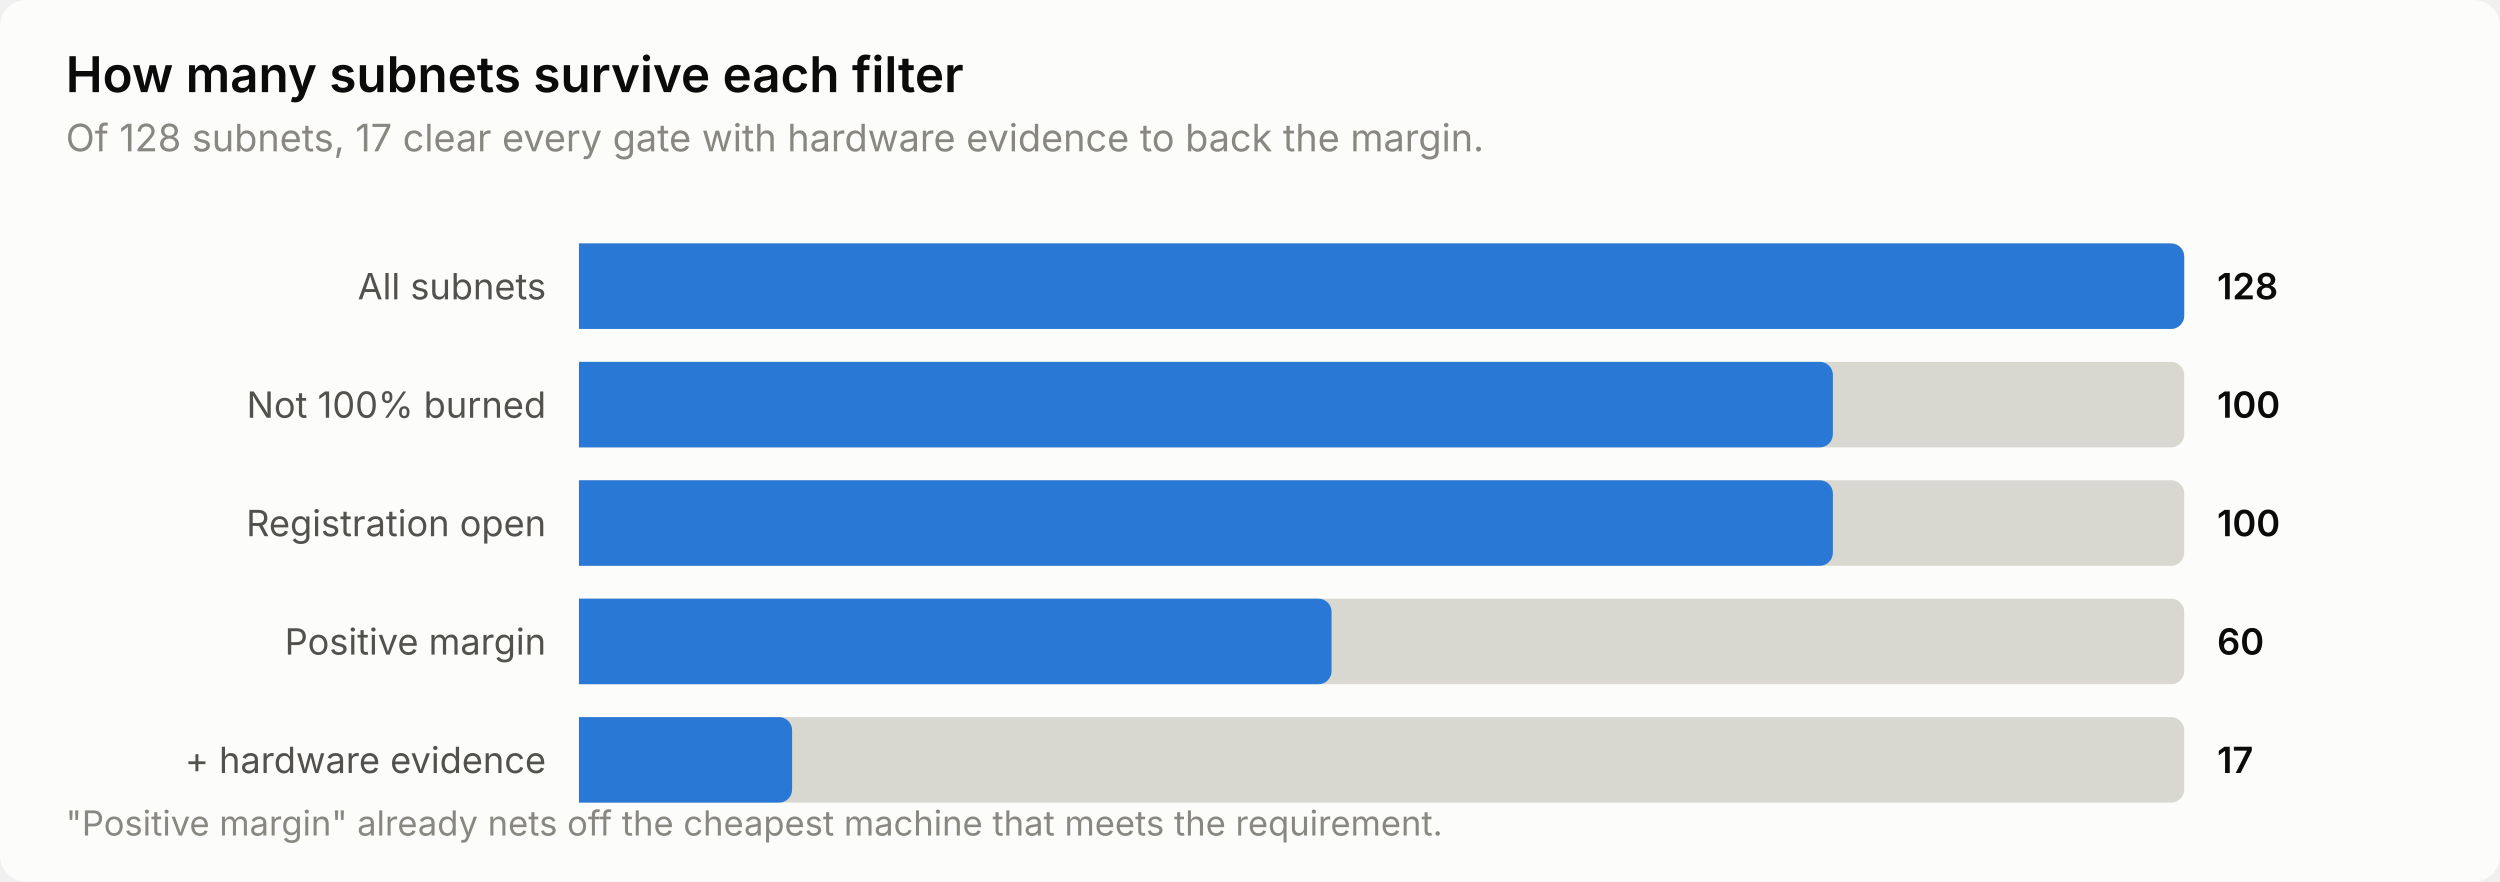
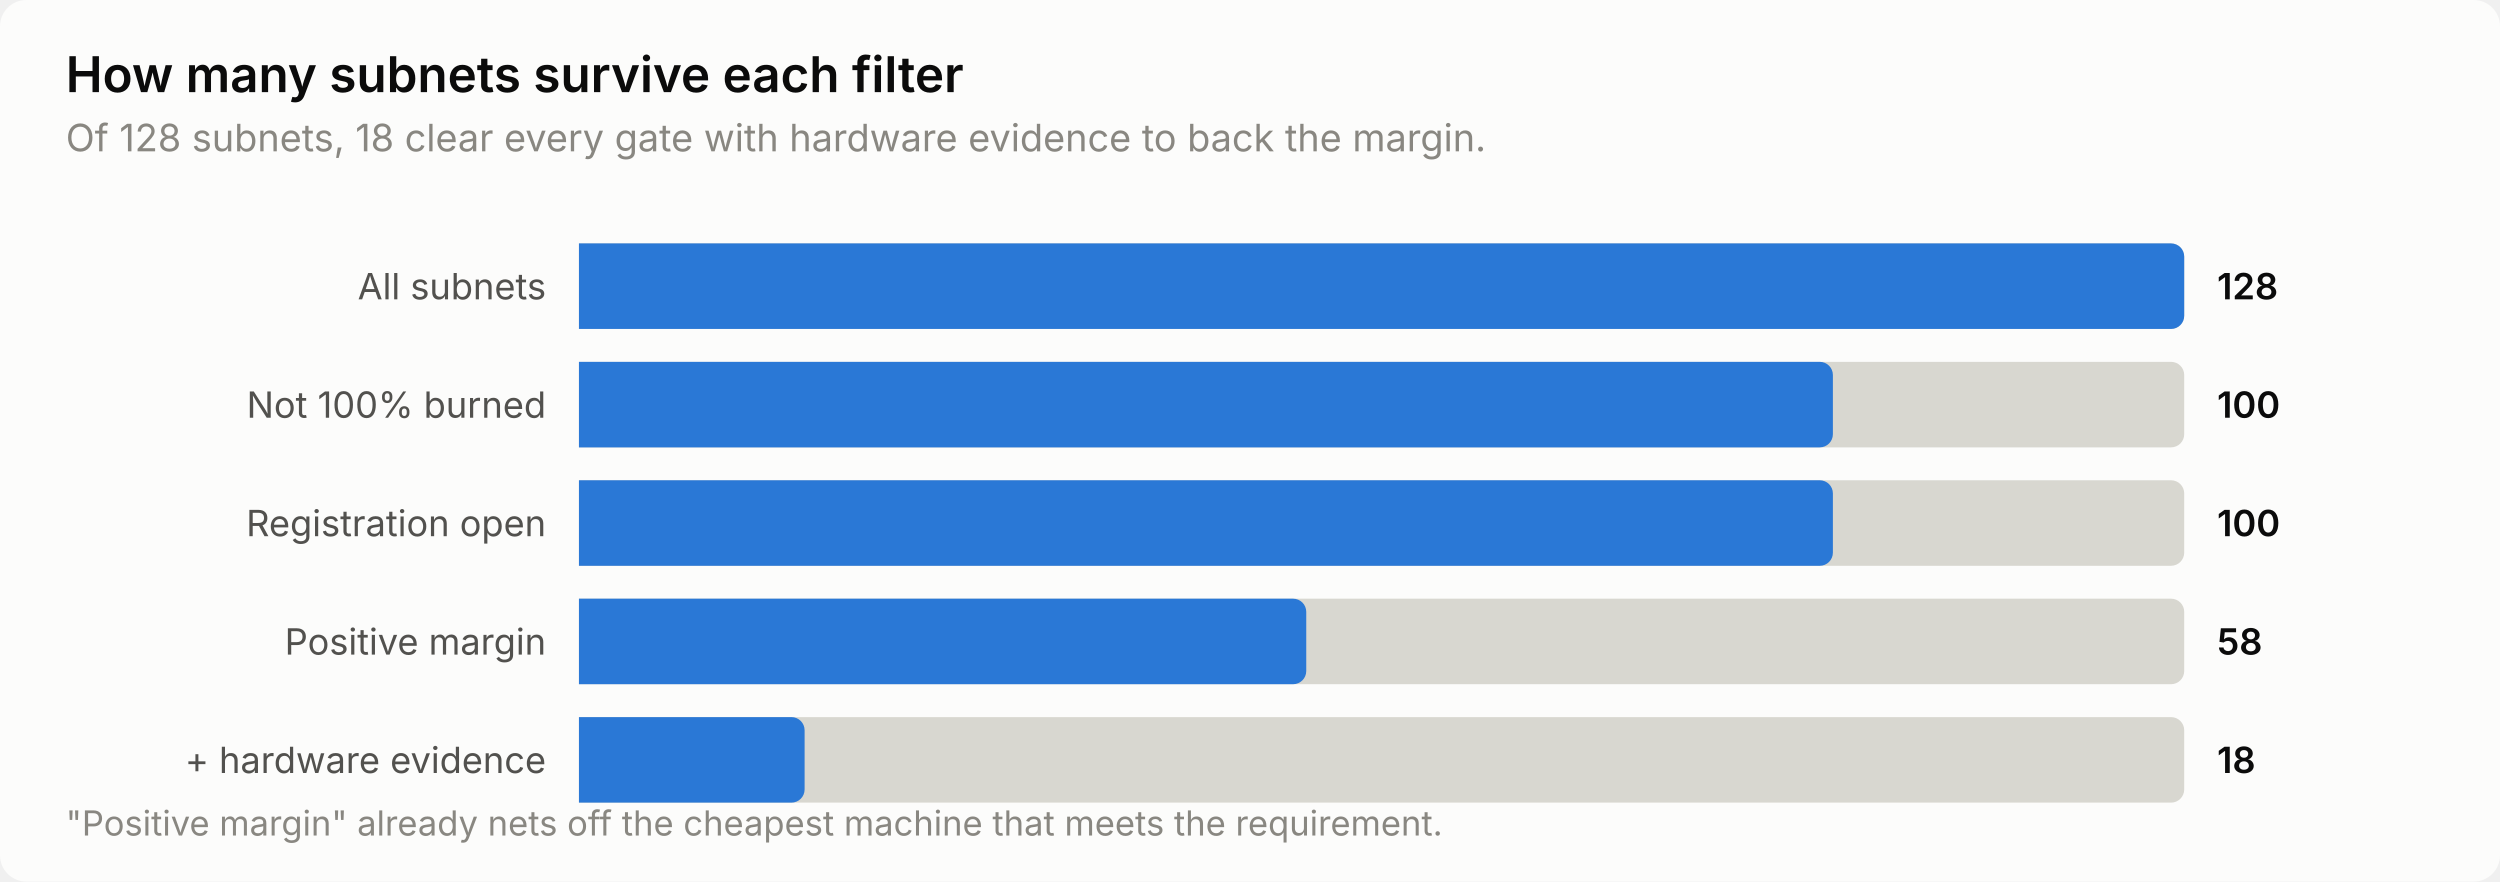
<svg xmlns="http://www.w3.org/2000/svg" width="760" height="268" viewBox="0 0 760 268" role="img" aria-label="How many subnets survive each filter">
  <style>
    text { font-family: system-ui, -apple-system, 'Segoe UI', sans-serif; }
    .t-title { font-size: 15px; font-weight: 600; }
    .t-sub { font-size: 11.5px; }
    .t-lab { font-size: 11px; }
    .t-val { font-size: 11px; font-weight: 600; font-variant-numeric: tabular-nums; }
    .t-tick { font-size: 10.5px; font-variant-numeric: tabular-nums; }

    .surface { fill: #fcfcfb; }
    .ink { fill: #0b0b0b; }
    .ink2 { fill: #52514e; }
    .muted { fill: #898781; }
    .grid { stroke: #e1e0d9; }
    .axis { stroke: #c3c2b7; }
    .accent { fill: #2a78d6; }
    .critical { fill: #d03b3b; }
    .deemph { fill: #d8d7d0; }

    @media (prefers-color-scheme: dark) {
      .surface { fill: #1a1a19; }
      .ink { fill: #ffffff; }
      .ink2 { fill: #c3c2b7; }
      .muted { fill: #898781; }
      .grid { stroke: #2c2c2a; }
      .axis { stroke: #383835; }
      .accent { fill: #3987e5; }
      .deemph { fill: #3a3a37; }
    }
</style>
  <rect class="surface" width="760" height="268" rx="8" />
  <text class="ink t-title" x="20" y="28">How many subnets survive each filter</text>
-   <text class="muted t-sub" x="20" y="46">Of 128 subnets, 17 clear every gate with hardware evidence to back the margin.</text>
+   <text class="muted t-sub" x="20" y="46">Of 128 subnets, 18 clear every gate with hardware evidence to back the margin.</text>
  <text class="ink2 t-lab" x="166" y="91" text-anchor="end">All subnets</text>
  <path class="deemph" d="M176.0,74.0 H660.0 a4.0,4.0 0 0 1 4.0,4.0 V96.0 a4.0,4.0 0 0 1 -4.0,4.0 H176.0 Z" />
  <path class="accent" d="M176.0,74.0 H660.0 a4.0,4.0 0 0 1 4.0,4.0 V96.0 a4.0,4.0 0 0 1 -4.0,4.0 H176.0 Z" />
  <text class="ink t-val" x="674" y="91">128</text>
  <text class="ink2 t-lab" x="166" y="127" text-anchor="end">Not 100% burned</text>
  <path class="deemph" d="M176.0,110.0 H660.0 a4.0,4.0 0 0 1 4.0,4.0 V132.0 a4.0,4.0 0 0 1 -4.0,4.0 H176.0 Z" />
  <path class="accent" d="M176.0,110.0 H553.2 a4.0,4.0 0 0 1 4.0,4.0 V132.0 a4.0,4.0 0 0 1 -4.0,4.0 H176.0 Z" />
  <text class="ink t-val" x="674" y="127">100</text>
  <text class="ink2 t-lab" x="166" y="163" text-anchor="end">Registration open</text>
  <path class="deemph" d="M176.0,146.0 H660.0 a4.0,4.0 0 0 1 4.0,4.0 V168.0 a4.0,4.0 0 0 1 -4.0,4.0 H176.0 Z" />
  <path class="accent" d="M176.0,146.0 H553.2 a4.0,4.0 0 0 1 4.0,4.0 V168.0 a4.0,4.0 0 0 1 -4.0,4.0 H176.0 Z" />
  <text class="ink t-val" x="674" y="163">100</text>
  <text class="ink2 t-lab" x="166" y="199" text-anchor="end">Positive margin</text>
  <path class="deemph" d="M176.0,182.0 H660.0 a4.0,4.0 0 0 1 4.0,4.0 V204.0 a4.0,4.0 0 0 1 -4.0,4.0 H176.0 Z" />
-   <path class="accent" d="M176.0,182.0 H400.8 a4.0,4.0 0 0 1 4.0,4.0 V204.0 a4.0,4.0 0 0 1 -4.0,4.0 H176.0 Z" />
-   <text class="ink t-val" x="674" y="199">60</text>
+   <path class="accent" d="M176.0,182.0 H393.1 a4.0,4.0 0 0 1 4.0,4.0 V204.0 a4.0,4.0 0 0 1 -4.0,4.0 H176.0 Z" />
+   <text class="ink t-val" x="674" y="199">58</text>
  <text class="ink2 t-lab" x="166" y="235" text-anchor="end">+ hardware evidence</text>
  <path class="deemph" d="M176.0,218.0 H660.0 a4.0,4.0 0 0 1 4.0,4.0 V240.0 a4.0,4.0 0 0 1 -4.0,4.0 H176.0 Z" />
-   <path class="accent" d="M176.0,218.0 H236.8 a4.0,4.0 0 0 1 4.0,4.0 V240.0 a4.0,4.0 0 0 1 -4.0,4.0 H176.0 Z" />
-   <text class="ink t-val" x="674" y="235">17</text>
+   <path class="accent" d="M176.0,218.0 H240.6 a4.0,4.0 0 0 1 4.0,4.0 V240.0 a4.0,4.0 0 0 1 -4.0,4.0 H176.0 Z" />
+   <text class="ink t-val" x="674" y="235">18</text>
  <text class="muted t-tick" x="20" y="254">"Positive margin" already nets off the cheapest machine that meets the requirement.</text>
</svg>
